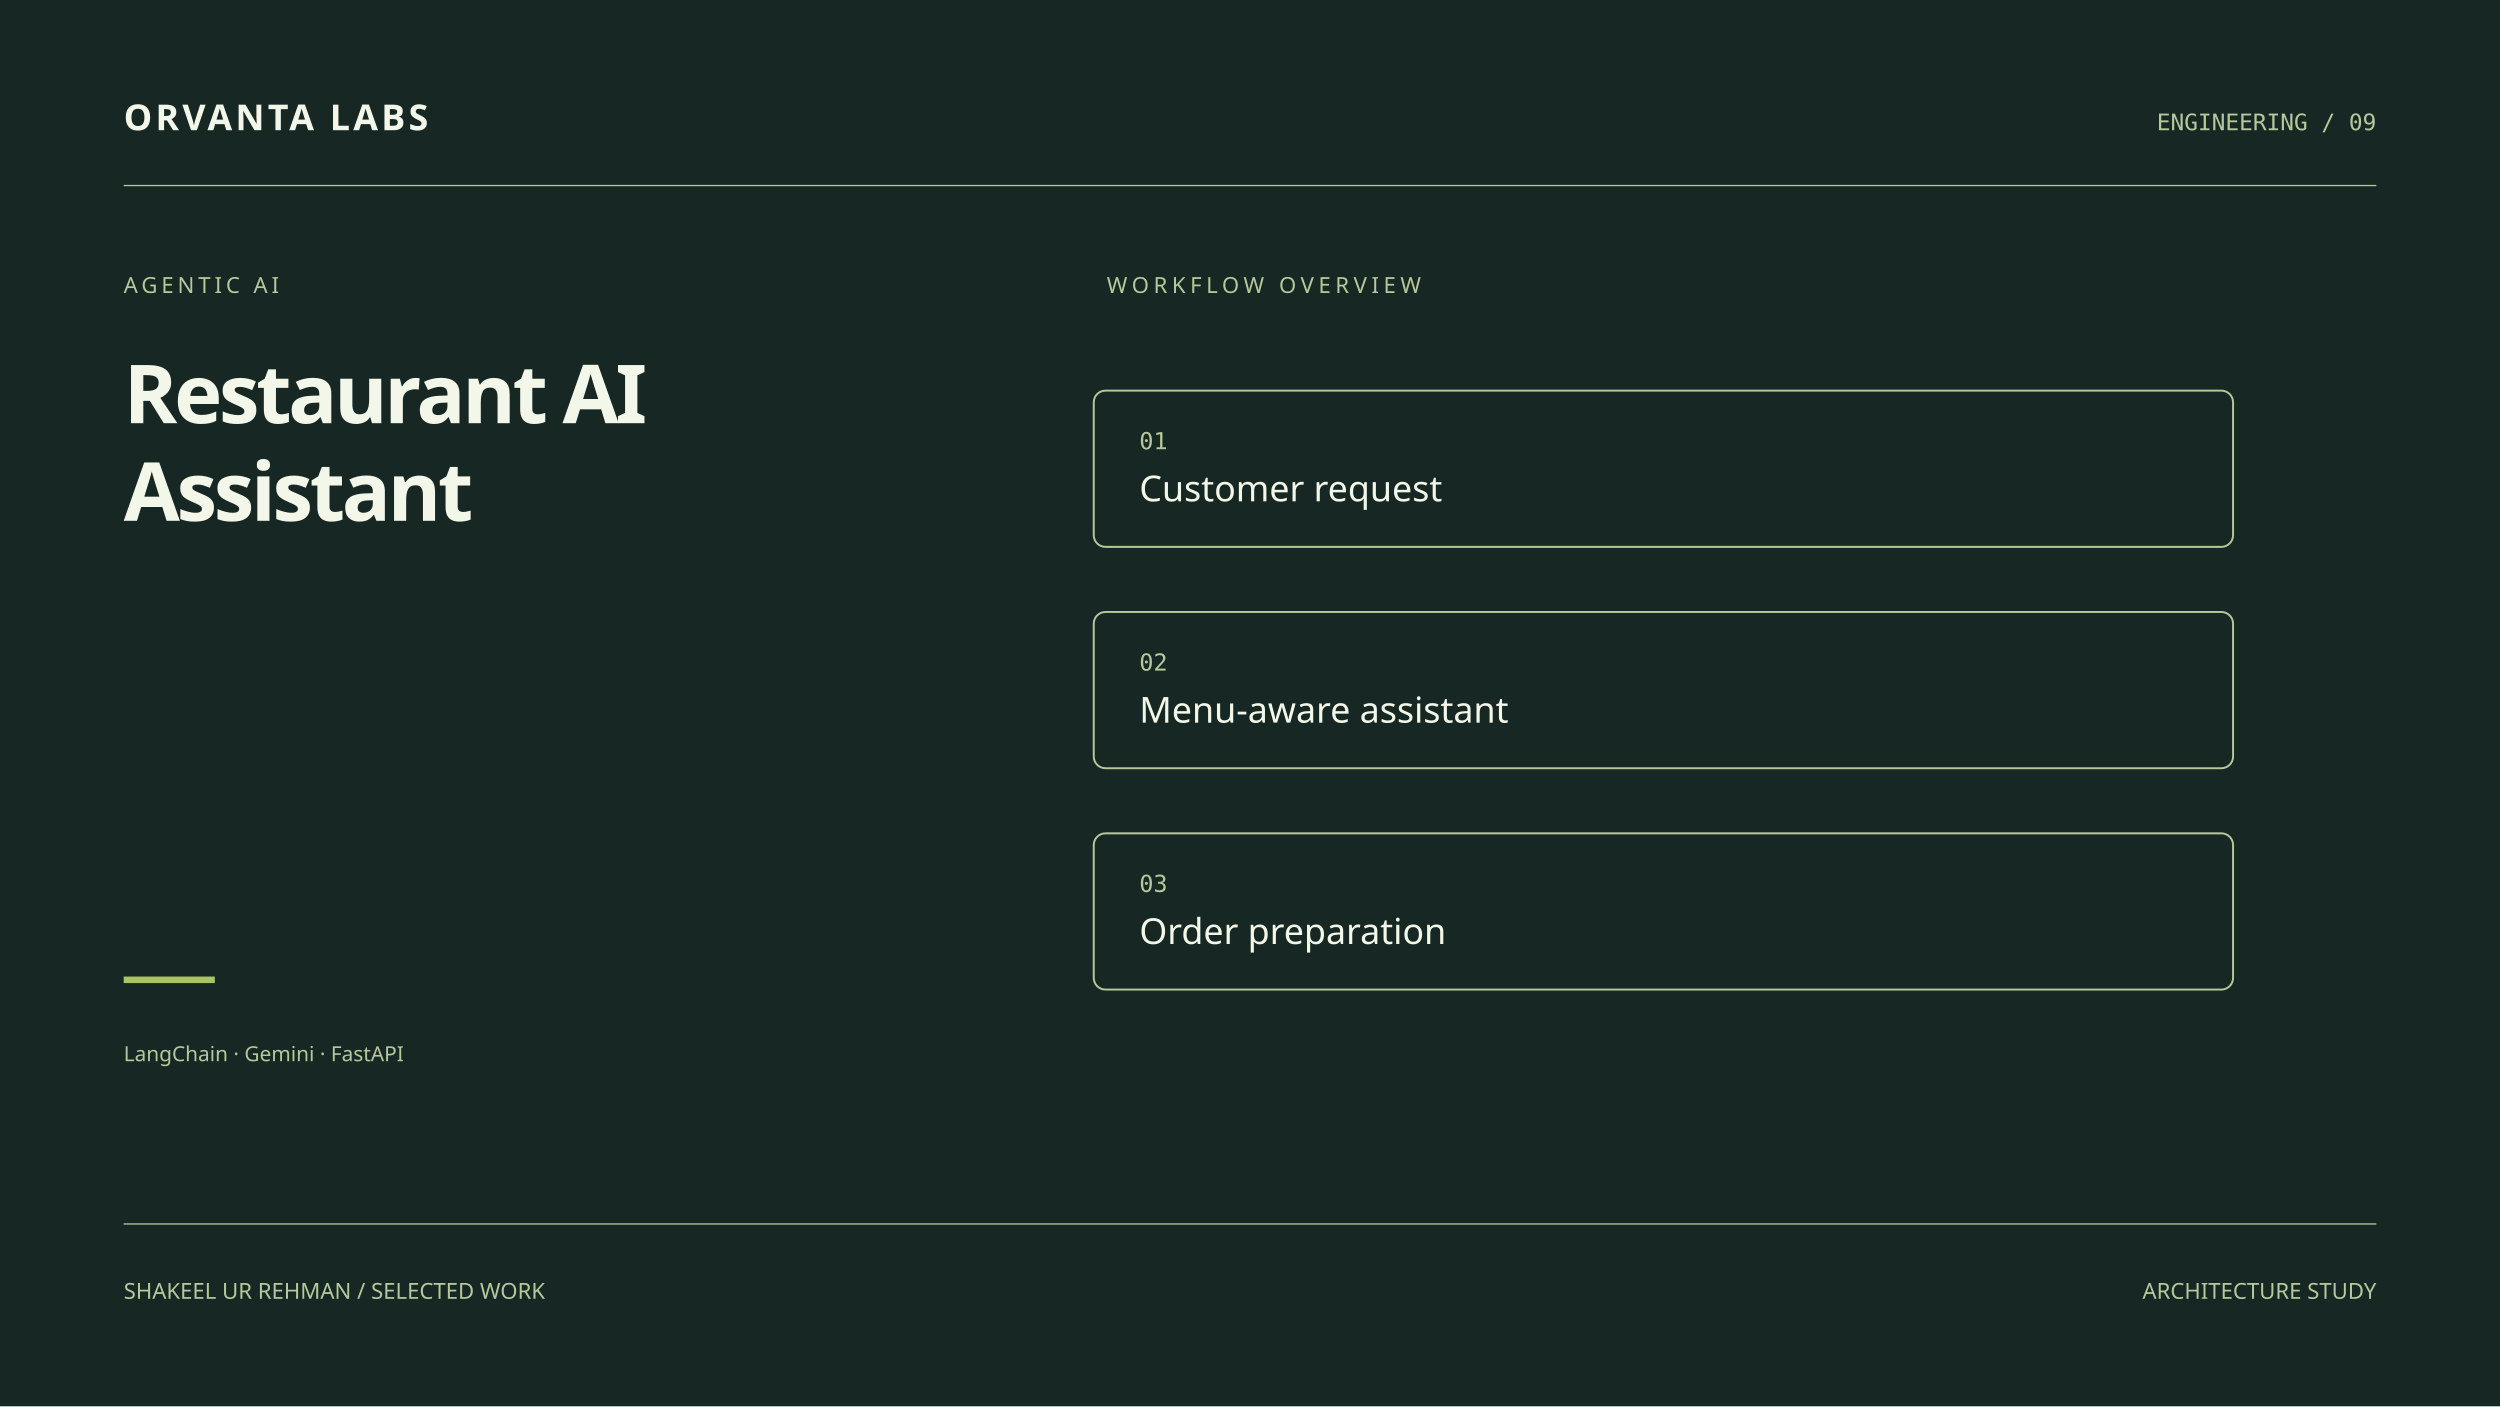
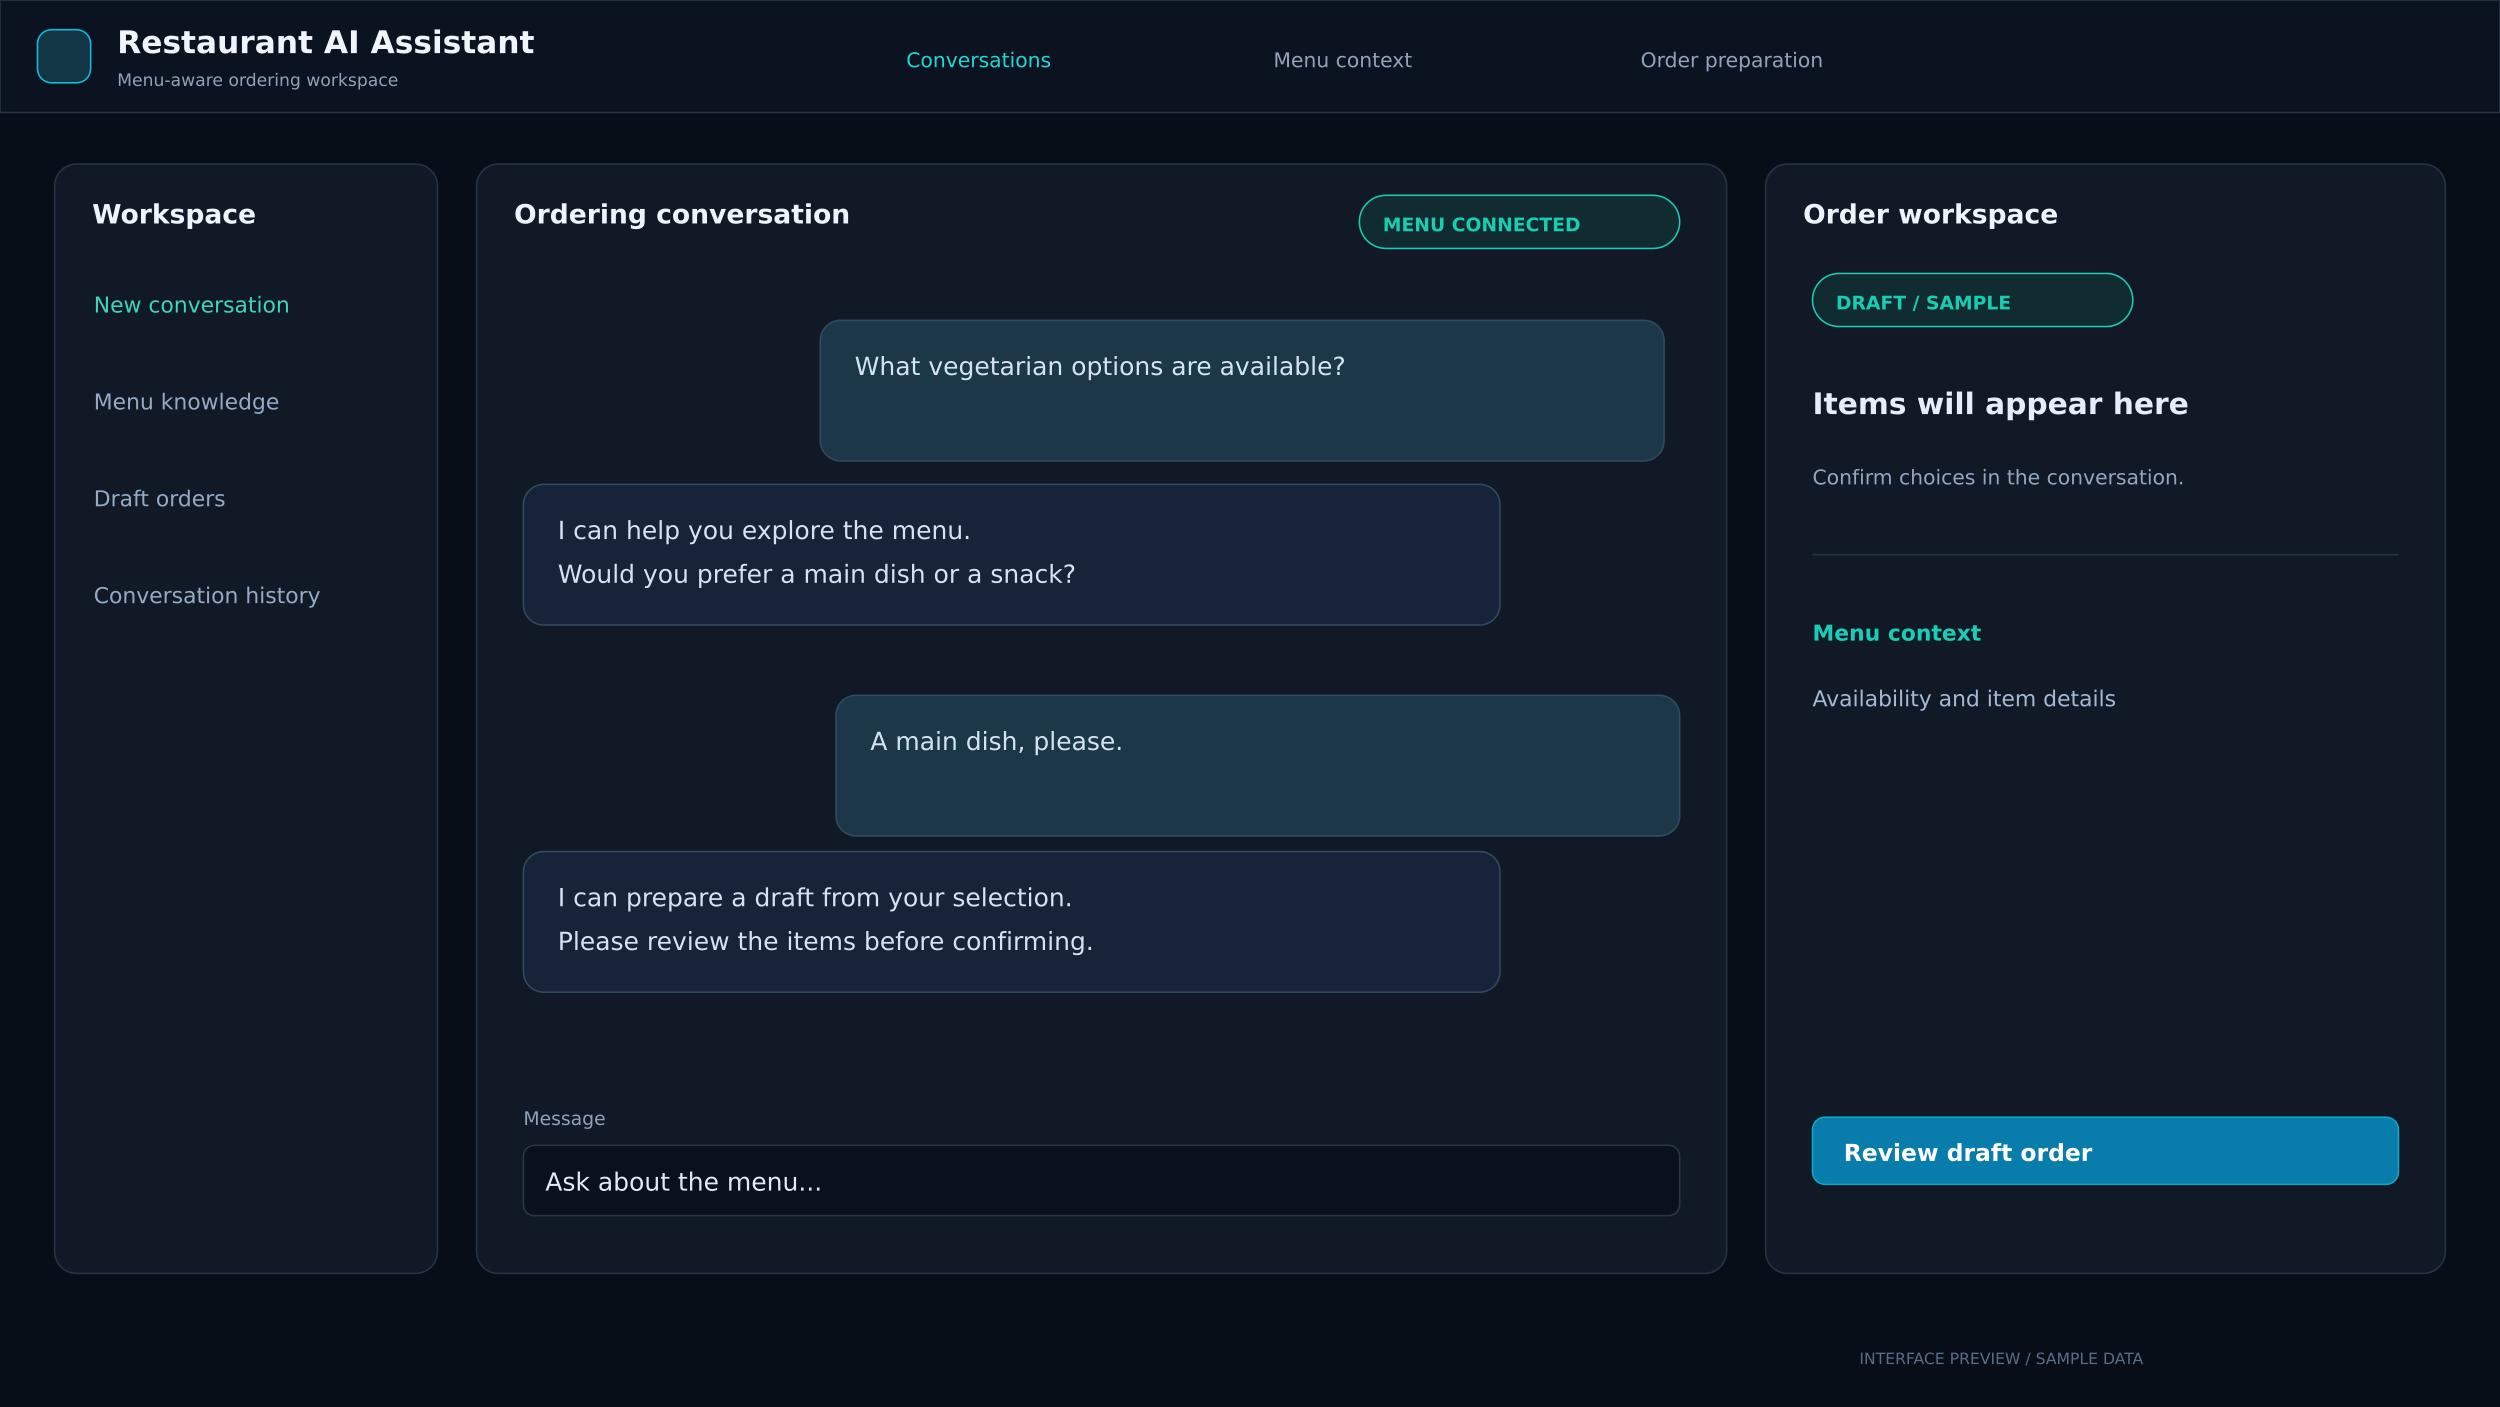
- <svg xmlns="http://www.w3.org/2000/svg" width="3840" height="2160" viewBox="0 0 3840 2160">
-   <rect width="3840" height="2160" fill="#172824" />
-   <path d="M190 285H3650M190 1880H3650" stroke="#b6c89c" stroke-width="2" />
-   <text x="190" y="200" font-family="sans-serif" font-size="55" font-weight="600" letter-spacing="5" fill="#f3f7e9">ORVANTA LABS</text>
-   <text x="3650" y="200" text-anchor="end" font-family="monospace" font-size="35" fill="#b6c89c">ENGINEERING / 09</text>
-   <text x="190" y="450" font-family="sans-serif" font-size="34" letter-spacing="6" fill="#b6c89c">AGENTIC AI</text>
-   <text x="190" y="650" font-family="sans-serif" font-size="125" font-weight="600" letter-spacing="-5" fill="#f3f7e9">Restaurant AI</text>
-   <text x="190" y="800" font-family="sans-serif" font-size="125" font-weight="600" letter-spacing="-5" fill="#f3f7e9">Assistant</text>
-   <rect x="190" y="1500" width="140" height="10" fill="#a9c563" />
-   <text x="190" y="1630" font-family="sans-serif" font-size="32" fill="#b6c89c">LangChain · Gemini · FastAPI</text>
-   <text x="1700" y="450" fill="#b6c89c" font-size="34" font-family="sans-serif" letter-spacing="7">WORKFLOW OVERVIEW</text>
-   <rect x="1680" y="600" width="1750" height="240" rx="18" fill="none" stroke="#b6c89c" stroke-width="3" />
-   <text x="1750" y="690" fill="#b6c89c" font-size="36" font-family="monospace">01</text>
-   <text x="1750" y="770" fill="#f3f7e9" font-size="55" font-family="sans-serif">Customer request</text>
-   <rect x="1680" y="940" width="1750" height="240" rx="18" fill="none" stroke="#b6c89c" stroke-width="3" />
-   <text x="1750" y="1030" fill="#b6c89c" font-size="36" font-family="monospace">02</text>
-   <text x="1750" y="1110" fill="#f3f7e9" font-size="55" font-family="sans-serif">Menu-aware assistant</text>
-   <rect x="1680" y="1280" width="1750" height="240" rx="18" fill="none" stroke="#b6c89c" stroke-width="3" />
-   <text x="1750" y="1370" fill="#b6c89c" font-size="36" font-family="monospace">03</text>
-   <text x="1750" y="1450" fill="#f3f7e9" font-size="55" font-family="sans-serif">Order preparation</text>
-   <text x="190" y="1995" font-family="sans-serif" font-size="34" fill="#b6c89c">SHAKEEL UR REHMAN / SELECTED WORK</text>
-   <text x="3650" y="1995" text-anchor="end" font-family="sans-serif" font-size="34" fill="#b6c89c">ARCHITECTURE STUDY</text>
+ <svg xmlns="http://www.w3.org/2000/svg" width="3840" height="2160" viewBox="0 0 1600 900">
+   <rect x="0" y="0" width="1600" height="900" rx="0" fill="#080e18" stroke="#080e18" />
+   <rect x="0" y="0" width="1600" height="72" rx="0" fill="#0c1320" stroke="#263344" />
+   <rect x="24" y="19" width="34" height="34" rx="9" fill="#123645" stroke="#13bbdc" />
+   <text x="75" y="34" font-family="DejaVu Sans,sans-serif" font-size="20" font-weight="700" fill="#f0f5fc">Restaurant AI Assistant</text>
+   <text x="75" y="55" font-family="DejaVu Sans,sans-serif" font-size="11" font-weight="400" fill="#8fa2bc">Menu-aware ordering workspace</text>
+   <text x="580" y="43" font-family="DejaVu Sans,sans-serif" font-size="13" font-weight="500" fill="#21d6d1">Conversations</text>
+   <text x="815" y="43" font-family="DejaVu Sans,sans-serif" font-size="13" font-weight="500" fill="#91a3bc">Menu context</text>
+   <text x="1050" y="43" font-family="DejaVu Sans,sans-serif" font-size="13" font-weight="500" fill="#91a3bc">Order preparation</text>
+   <text x="1190" y="873" font-family="DejaVu Sans,sans-serif" font-size="10" font-weight="400" fill="#586d88">INTERFACE PREVIEW / SAMPLE DATA</text>
+   <rect x="35" y="105" width="245" height="710" rx="14" fill="#111927" stroke="#263344" />
+   <text x="59" y="143" font-family="DejaVu Sans,sans-serif" font-size="17" font-weight="600" fill="#eef4fc">Workspace</text>
+   <text x="60" y="200" font-family="DejaVu Sans,sans-serif" font-size="14" font-weight="400" fill="#3ed5bd">New conversation</text>
+   <text x="60" y="262" font-family="DejaVu Sans,sans-serif" font-size="14" font-weight="400" fill="#95aac7">Menu knowledge</text>
+   <text x="60" y="324" font-family="DejaVu Sans,sans-serif" font-size="14" font-weight="400" fill="#95aac7">Draft orders</text>
+   <text x="60" y="386" font-family="DejaVu Sans,sans-serif" font-size="14" font-weight="400" fill="#95aac7">Conversation history</text>
+   <rect x="305" y="105" width="800" height="710" rx="14" fill="#111927" stroke="#263344" />
+   <text x="329" y="143" font-family="DejaVu Sans,sans-serif" font-size="17" font-weight="600" fill="#eef4fc">Ordering conversation</text>
+   <rect x="870" y="125" width="205" height="34" rx="17" fill="#112c31" stroke="#19ccb2" />
+   <text x="885" y="148" font-family="DejaVu Sans,sans-serif" font-size="12" font-weight="600" fill="#19ccb2">MENU CONNECTED</text>
+   <rect x="525" y="205" width="540" height="90" rx="13" fill="#1c3748" stroke="#304a60" />
+   <text x="547" y="240" font-family="DejaVu Sans,sans-serif" font-size="16" font-weight="400" fill="#d4e3f4">What vegetarian options are available?</text>
+   <rect x="335" y="310" width="625" height="90" rx="13" fill="#172338" stroke="#304a60" />
+   <text x="357" y="345" font-family="DejaVu Sans,sans-serif" font-size="16" font-weight="400" fill="#d4e3f4">I can help you explore the menu.</text>
+   <text x="357" y="373" font-family="DejaVu Sans,sans-serif" font-size="16" font-weight="400" fill="#d4e3f4">Would you prefer a main dish or a snack?</text>
+   <rect x="535" y="445" width="540" height="90" rx="13" fill="#1c3748" stroke="#304a60" />
+   <text x="557" y="480" font-family="DejaVu Sans,sans-serif" font-size="16" font-weight="400" fill="#d4e3f4">A main dish, please.</text>
+   <rect x="335" y="545" width="625" height="90" rx="13" fill="#172338" stroke="#304a60" />
+   <text x="357" y="580" font-family="DejaVu Sans,sans-serif" font-size="16" font-weight="400" fill="#d4e3f4">I can prepare a draft from your selection.</text>
+   <text x="357" y="608" font-family="DejaVu Sans,sans-serif" font-size="16" font-weight="400" fill="#d4e3f4">Please review the items before confirming.</text>
+   <text x="335" y="720" font-family="DejaVu Sans,sans-serif" font-size="12" font-weight="400" fill="#90a2ba">Message</text>
+   <rect x="335" y="733" width="740" height="45" rx="7" fill="#0a111c" stroke="#293646" />
+   <text x="349" y="762" font-family="DejaVu Sans,sans-serif" font-size="16" font-weight="400" fill="#e2eaf5">Ask about the menu...</text>
+   <rect x="1130" y="105" width="435" height="710" rx="14" fill="#111927" stroke="#263344" />
+   <text x="1154" y="143" font-family="DejaVu Sans,sans-serif" font-size="17" font-weight="600" fill="#eef4fc">Order workspace</text>
+   <rect x="1160" y="175" width="205" height="34" rx="17" fill="#112c31" stroke="#19ccb2" />
+   <text x="1175" y="198" font-family="DejaVu Sans,sans-serif" font-size="12" font-weight="600" fill="#19ccb2">DRAFT / SAMPLE</text>
+   <text x="1160" y="265" font-family="DejaVu Sans,sans-serif" font-size="19" font-weight="600" fill="#e6edf8">Items will appear here</text>
+   <text x="1160" y="310" font-family="DejaVu Sans,sans-serif" font-size="13" font-weight="400" fill="#93a7c1">Confirm choices in the conversation.</text>
+   <path d="M1160 355L1535 355" stroke="#263344" stroke-width="1" />
+   <text x="1160" y="410" font-family="DejaVu Sans,sans-serif" font-size="14" font-weight="600" fill="#18ceb5">Menu context</text>
+   <text x="1160" y="452" font-family="DejaVu Sans,sans-serif" font-size="14" font-weight="400" fill="#a5b9d3">Availability and item details</text>
+   <rect x="1160" y="715" width="375" height="43" rx="8" fill="#087caa" stroke="#0fa7c8" />
+   <text x="1180" y="743" font-family="DejaVu Sans,sans-serif" font-size="15" font-weight="600" fill="#ffffff">Review draft order</text>
</svg>
